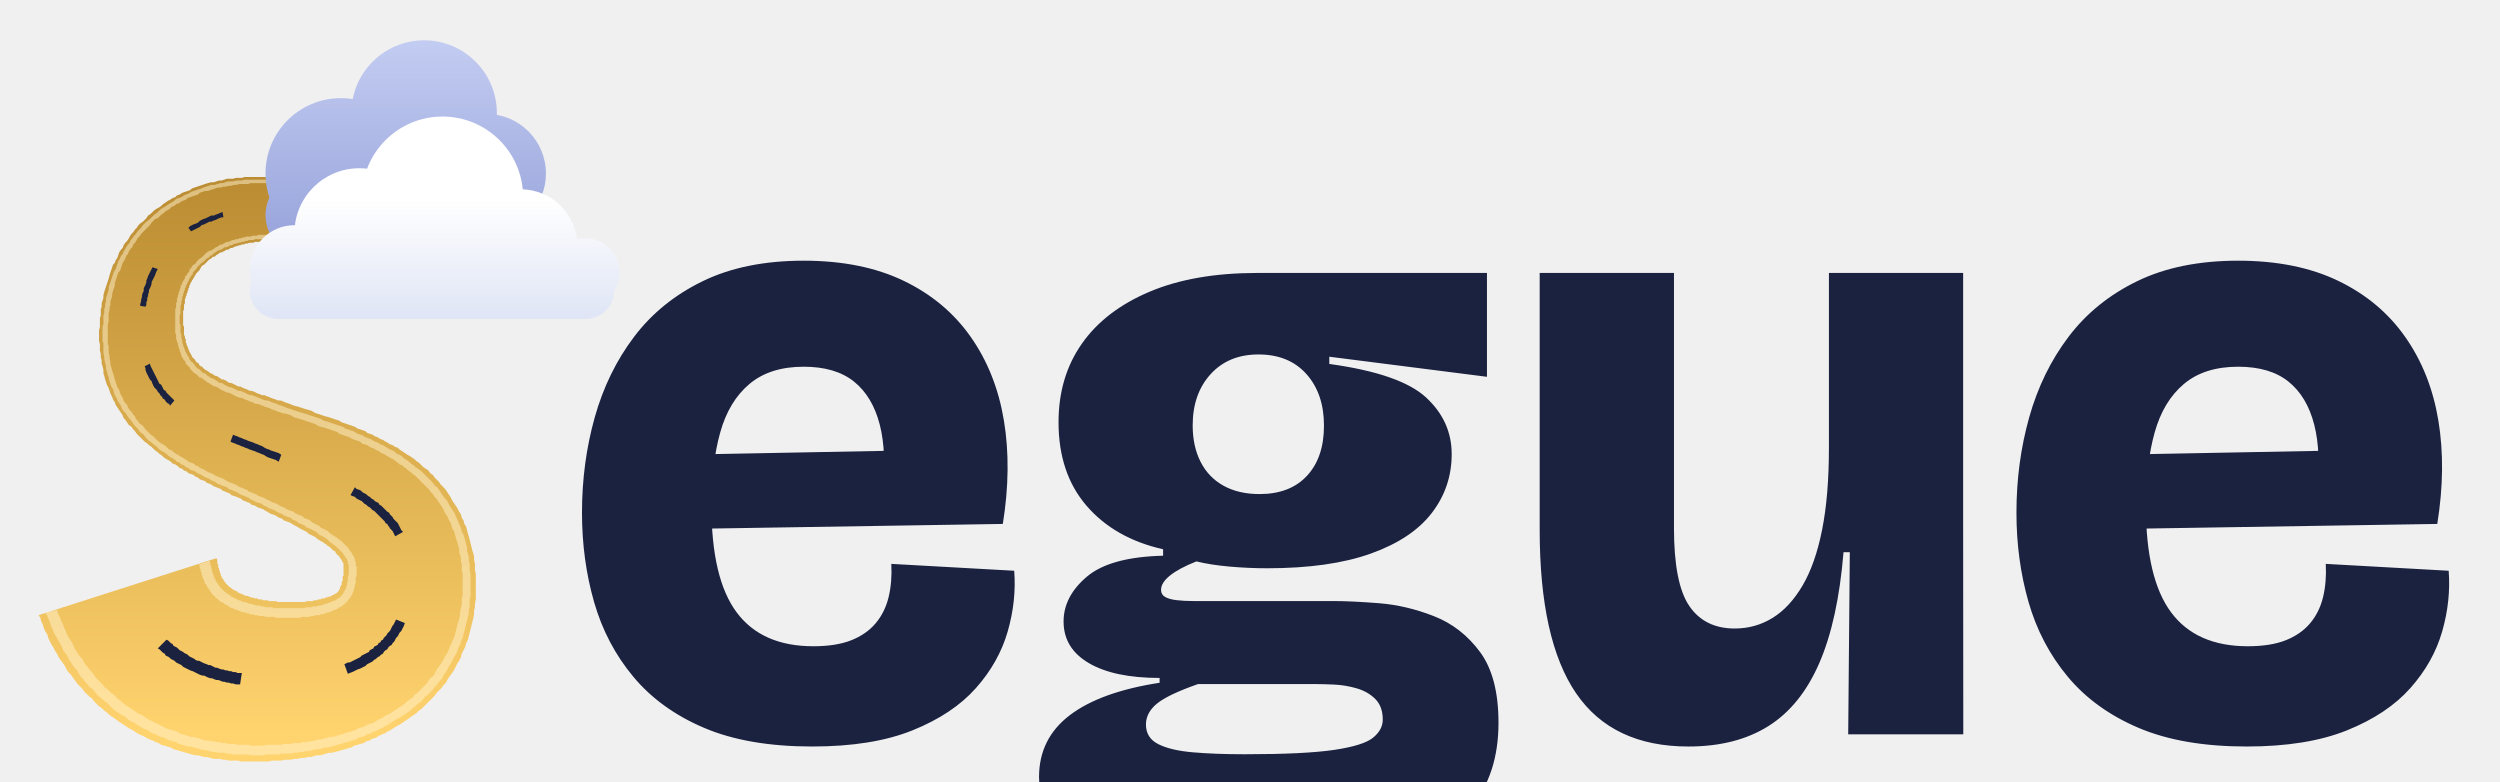
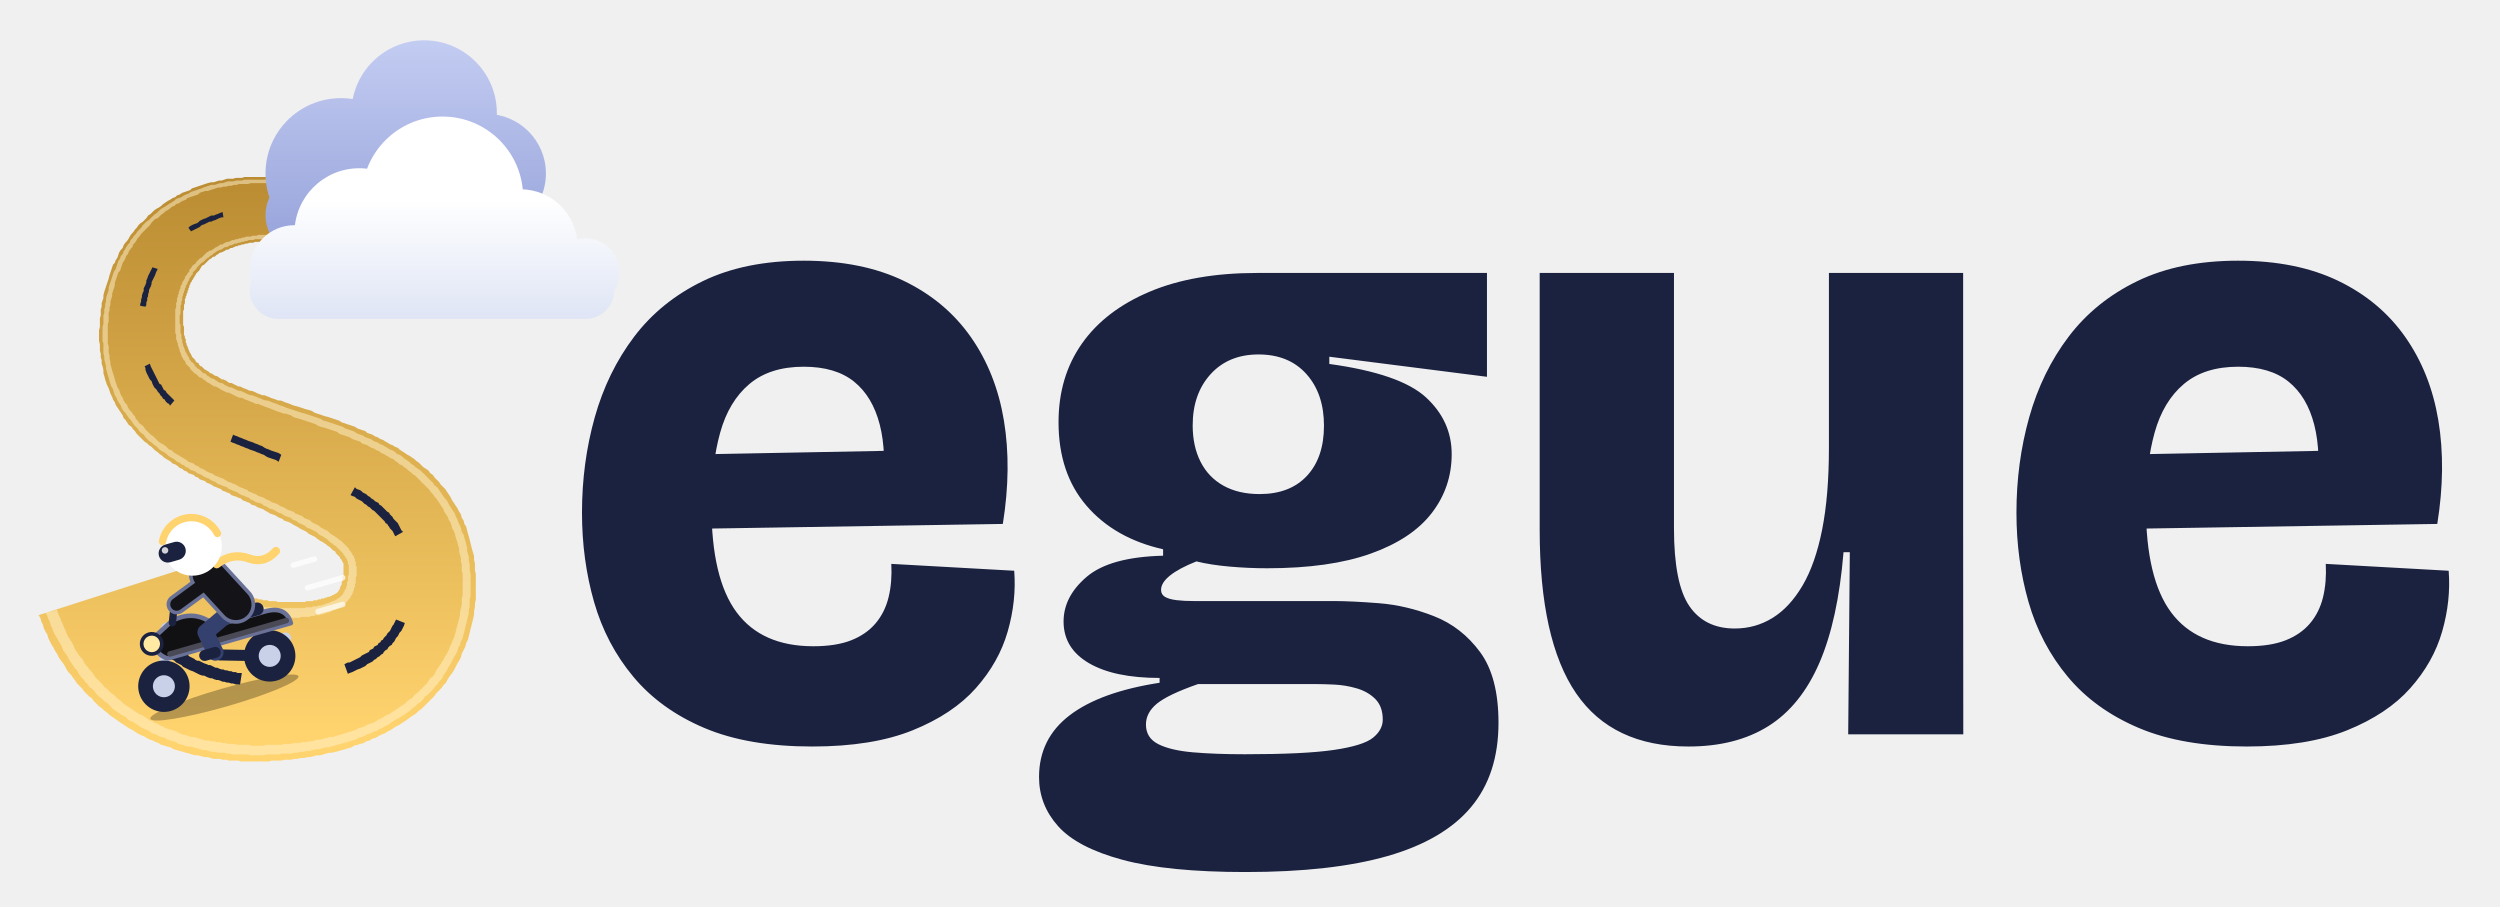
- <svg xmlns="http://www.w3.org/2000/svg" viewBox="-16 -838 2853 892" role="img" aria-label="Segue">
+ <svg xmlns="http://www.w3.org/2000/svg" viewBox="-16 -838 2853 1035" role="img" aria-label="Segue">
  <defs>
    <linearGradient id="wm-road" x1="0" y1="-660" x2="0" y2="0" gradientUnits="userSpaceOnUse">
      <stop offset="0" stop-color="#b8892f" />
      <stop offset="1" stop-color="#ffd36e" />
    </linearGradient>
    <linearGradient id="wm-front" x1="0" y1="-685" x2="0" y2="-474" gradientUnits="userSpaceOnUse">
      <stop offset=".35" stop-color="#fff" />
      <stop offset="1" stop-color="#dfe5f5" />
    </linearGradient>
    <linearGradient id="wm-back" x1="0" y1="-798" x2="0" y2="-506" gradientUnits="userSpaceOnUse">
      <stop offset="0" stop-color="#c4cdf2" />
      <stop offset="1" stop-color="#8e9bd6" />
    </linearGradient>
  </defs>
  <path fill="url(#wm-road)" d="M464 -499 L463 -503 L462 -506 L461 -509 L460 -512 L459 -516 L458 -519 L457 -522 L455 -525 L454 -528 L453 -531 L452 -534 L450 -537 L449 -539 L448 -542 L446 -545 L445 -548 L443 -550 L442 -553 L440 -555 L438 -558 L437 -560 L435 -563 L433 -565 L431 -568 L430 -570 L428 -572 L426 -574 L424 -577 L422 -579 L420 -581 L418 -583 L416 -585 L414 -587 L412 -589 L410 -590 L408 -592 L406 -594 L404 -596 L402 -597 L399 -599 L397 -601 L395 -602 L393 -604 L391 -605 L388 -607 L386 -608 L384 -609 L381 -611 L379 -612 L377 -613 L374 -614 L372 -616 L370 -617 L367 -618 L365 -619 L363 -620 L360 -621 L358 -622 L356 -623 L353 -623 L351 -624 L349 -625 L346 -626 L344 -627 L342 -627 L339 -628 L337 -629 L334 -629 L332 -630 L330 -630 L327 -631 L325 -631 L323 -632 L320 -632 L318 -633 L316 -633 L313 -633 L311 -634 L309 -634 L307 -634 L304 -635 L302 -635 L300 -635 L298 -635 L295 -635 L293 -636 L291 -636 L289 -636 L286 -636 L283 -636 L280 -636 L276 -636 L273 -636 L270 -636 L266 -636 L263 -636 L260 -635 L256 -635 L253 -635 L250 -634 L247 -634 L243 -634 L240 -633 L237 -632 L234 -632 L231 -631 L228 -630 L225 -630 L221 -629 L218 -628 L215 -627 L212 -626 L209 -625 L206 -624 L203 -623 L201 -621 L198 -620 L195 -619 L192 -618 L189 -616 L186 -615 L184 -613 L181 -612 L178 -610 L176 -609 L173 -607 L170 -605 L168 -603 L165 -601 L163 -600 L160 -598 L158 -596 L156 -594 L153 -592 L151 -589 L149 -587 L147 -585 L144 -583 L142 -581 L140 -578 L138 -576 L136 -573 L134 -571 L132 -568 L131 -566 L129 -563 L127 -561 L125 -558 L124 -555 L122 -553 L120 -550 L119 -547 L118 -544 L116 -541 L115 -538 L113 -536 L112 -533 L111 -530 L110 -527 L109 -524 L108 -520 L107 -517 L106 -514 L105 -511 L104 -508 L103 -505 L102 -501 L102 -498 L101 -495 L100 -492 L100 -488 L99 -485 L99 -482 L99 -478 L98 -475 L98 -472 L98 -468 L98 -465 L97 -461 L97 -457 L97 -453 L97 -449 L98 -445 L98 -442 L98 -438 L99 -434 L99 -430 L100 -427 L100 -423 L101 -420 L102 -416 L102 -412 L103 -409 L104 -405 L105 -402 L106 -399 L108 -395 L109 -392 L110 -389 L112 -385 L113 -382 L115 -379 L116 -376 L118 -373 L120 -370 L122 -367 L124 -364 L125 -361 L127 -359 L129 -356 L131 -353 L134 -351 L136 -348 L138 -346 L140 -343 L142 -341 L145 -338 L147 -336 L149 -334 L152 -332 L154 -330 L157 -328 L159 -326 L161 -324 L164 -322 L166 -320 L169 -318 L171 -316 L174 -314 L176 -313 L179 -311 L181 -309 L184 -308 L187 -306 L189 -304 L192 -303 L194 -301 L197 -300 L199 -298 L202 -297 L205 -296 L207 -294 L210 -293 L212 -291 L215 -290 L218 -289 L220 -287 L223 -286 L225 -285 L228 -283 L231 -282 L233 -281 L236 -280 L238 -278 L241 -277 L243 -276 L246 -275 L248 -273 L251 -272 L254 -271 L256 -270 L259 -269 L261 -267 L264 -266 L266 -265 L269 -264 L271 -262 L275 -261 L278 -259 L281 -258 L284 -257 L287 -255 L289 -254 L292 -252 L295 -251 L298 -250 L301 -248 L303 -247 L306 -246 L308 -244 L311 -243 L314 -242 L316 -241 L319 -239 L321 -238 L323 -237 L326 -235 L328 -234 L330 -233 L332 -232 L334 -231 L336 -229 L338 -228 L340 -227 L342 -226 L344 -225 L346 -223 L348 -222 L349 -221 L351 -220 L353 -219 L354 -218 L356 -217 L357 -216 L358 -215 L360 -214 L361 -213 L362 -212 L363 -211 L364 -210 L366 -209 L367 -208 L367 -207 L368 -206 L369 -205 L370 -204 L371 -203 L371 -203 L372 -202 L372 -201 L373 -200 L373 -200 L374 -199 L374 -198 L374 -198 L375 -197 L375 -197 L375 -196 L375 -196 L376 -195 L376 -195 L376 -194 L376 -194 L376 -193 L376 -193 L376 -192 L376 -192 L376 -192 L376 -191 L376 -191 L376 -190 L376 -190 L376 -189 L376 -189 L376 -188 L376 -188 L376 -187 L376 -186 L376 -186 L376 -185 L376 -184 L376 -183 L376 -182 L376 -181 L375 -180 L375 -179 L375 -178 L375 -176 L375 -175 L374 -174 L374 -173 L374 -171 L373 -170 L373 -169 L373 -169 L372 -168 L372 -167 L372 -166 L371 -165 L371 -165 L371 -164 L370 -164 L370 -163 L370 -163 L369 -162 L369 -162 L369 -162 L368 -161 L368 -161 L368 -161 L367 -161 L367 -160 L367 -160 L366 -160 L366 -160 L366 -160 L365 -160 L365 -159 L365 -159 L364 -159 L364 -159 L363 -159 L363 -158 L363 -158 L362 -158 L362 -158 L361 -158 L361 -157 L360 -157 L359 -157 L359 -157 L358 -157 L357 -156 L357 -156 L356 -156 L355 -156 L354 -155 L353 -155 L352 -155 L351 -155 L350 -154 L349 -154 L348 -154 L347 -154 L346 -153 L345 -153 L343 -153 L342 -153 L341 -152 L339 -152 L338 -152 L337 -152 L335 -152 L334 -152 L332 -151 L330 -151 L329 -151 L327 -151 L325 -151 L324 -151 L322 -151 L320 -151 L318 -151 L317 -151 L315 -151 L313 -151 L311 -151 L309 -151 L307 -151 L305 -151 L303 -151 L301 -151 L299 -152 L297 -152 L294 -152 L293 -152 L291 -152 L289 -153 L287 -153 L286 -153 L284 -153 L283 -154 L281 -154 L279 -154 L278 -155 L276 -155 L275 -155 L273 -156 L272 -156 L271 -156 L269 -157 L268 -157 L267 -158 L265 -158 L264 -158 L263 -159 L262 -159 L261 -160 L260 -160 L258 -161 L257 -161 L256 -162 L255 -162 L255 -163 L254 -163 L253 -164 L252 -164 L251 -165 L250 -165 L249 -166 L249 -166 L248 -167 L247 -167 L247 -168 L246 -168 L245 -169 L245 -169 L244 -170 L244 -170 L243 -171 L243 -171 L242 -172 L242 -172 L241 -173 L241 -173 L241 -174 L240 -174 L240 -175 L240 -175 L239 -176 L239 -176 L239 -177 L238 -177 L238 -178 L238 -178 L237 -179 L237 -179 L237 -180 L237 -180 L236 -181 L236 -182 L236 -182 L236 -183 L236 -183 L235 -184 L235 -185 L235 -185 L235 -186 L234 -187 L234 -187 L234 -188 L234 -189 L234 -190 L233 -190 L233 -191 L233 -192 L233 -193 L233 -194 L232 -195 L232 -196 L232 -197 L232 -198 L232 -199 L231 -201 L28 -136 L30 -133 L31 -129 L33 -125 L34 -121 L36 -117 L38 -114 L39 -110 L41 -106 L43 -102 L45 -99 L47 -95 L49 -92 L51 -88 L53 -85 L56 -81 L58 -78 L60 -74 L62 -71 L65 -68 L67 -65 L70 -61 L72 -58 L75 -55 L78 -52 L80 -49 L83 -46 L86 -43 L89 -41 L91 -38 L94 -35 L97 -32 L100 -30 L103 -27 L106 -25 L109 -22 L112 -20 L115 -18 L119 -15 L122 -13 L125 -11 L128 -9 L131 -7 L135 -5 L138 -3 L141 -1 L145 1 L148 2 L151 4 L155 6 L158 7 L162 9 L165 10 L168 12 L172 13 L175 14 L179 15 L182 17 L186 18 L189 19 L193 20 L196 21 L200 22 L203 23 L207 24 L210 24 L214 25 L217 26 L221 26 L224 27 L228 28 L231 28 L235 28 L238 29 L242 29 L245 30 L249 30 L252 30 L256 30 L259 31 L263 31 L266 31 L270 31 L273 31 L277 31 L280 31 L284 31 L287 31 L291 31 L294 30 L298 30 L302 30 L305 30 L309 29 L313 29 L316 29 L320 28 L324 28 L327 27 L331 27 L335 26 L338 26 L342 25 L345 24 L349 24 L353 23 L356 22 L360 21 L363 21 L367 20 L371 19 L374 18 L378 17 L381 16 L385 15 L388 13 L392 12 L395 11 L399 10 L402 8 L406 7 L409 5 L413 4 L416 2 L420 0 L423 -1 L426 -3 L430 -5 L433 -7 L436 -9 L440 -11 L443 -13 L446 -15 L449 -17 L453 -20 L456 -22 L459 -24 L462 -27 L465 -29 L468 -32 L471 -35 L474 -38 L477 -41 L480 -44 L482 -47 L485 -50 L488 -53 L490 -56 L493 -59 L495 -63 L497 -66 L500 -70 L502 -73 L504 -77 L506 -81 L508 -84 L510 -88 L511 -92 L513 -96 L515 -100 L516 -104 L518 -108 L519 -112 L520 -116 L521 -120 L522 -124 L523 -128 L524 -132 L525 -137 L525 -141 L526 -145 L526 -149 L527 -154 L527 -158 L527 -162 L527 -166 L527 -171 L527 -175 L527 -179 L527 -183 L526 -187 L526 -191 L526 -195 L525 -199 L525 -203 L524 -207 L523 -210 L522 -214 L521 -218 L520 -222 L519 -226 L518 -229 L517 -233 L516 -237 L514 -240 L513 -244 L511 -247 L510 -251 L508 -254 L506 -258 L504 -261 L502 -264 L500 -267 L498 -271 L496 -274 L494 -277 L492 -280 L490 -282 L487 -285 L485 -288 L482 -291 L480 -293 L478 -296 L475 -298 L473 -301 L470 -303 L467 -305 L465 -307 L462 -310 L459 -312 L457 -314 L454 -316 L451 -318 L449 -319 L446 -321 L443 -323 L440 -325 L438 -327 L435 -328 L432 -330 L429 -331 L426 -333 L424 -334 L421 -336 L418 -337 L415 -339 L412 -340 L409 -342 L406 -343 L403 -344 L401 -346 L398 -347 L395 -348 L392 -349 L389 -351 L386 -352 L383 -353 L380 -354 L377 -355 L374 -356 L371 -358 L368 -359 L365 -360 L362 -361 L359 -362 L355 -363 L352 -364 L349 -365 L346 -366 L343 -367 L340 -369 L337 -370 L333 -371 L330 -372 L327 -373 L324 -374 L320 -375 L317 -376 L315 -377 L312 -378 L309 -379 L307 -380 L304 -381 L301 -381 L299 -382 L296 -383 L293 -384 L291 -385 L288 -386 L286 -387 L283 -387 L281 -388 L278 -389 L276 -390 L274 -391 L271 -392 L269 -392 L267 -393 L265 -394 L262 -395 L260 -396 L258 -397 L256 -397 L254 -398 L252 -399 L250 -400 L248 -401 L246 -401 L244 -402 L243 -403 L241 -404 L239 -405 L237 -405 L236 -406 L234 -407 L233 -408 L231 -409 L230 -409 L228 -410 L227 -411 L225 -412 L224 -412 L223 -413 L222 -414 L220 -415 L219 -416 L218 -416 L217 -417 L216 -418 L215 -419 L214 -420 L213 -420 L212 -421 L211 -422 L211 -423 L210 -424 L209 -424 L208 -425 L207 -426 L207 -427 L206 -428 L205 -429 L205 -429 L204 -430 L203 -431 L203 -432 L202 -433 L202 -434 L201 -435 L200 -437 L200 -438 L199 -439 L199 -440 L198 -442 L198 -443 L197 -444 L197 -446 L196 -447 L196 -449 L196 -451 L195 -452 L195 -454 L194 -456 L194 -458 L194 -460 L194 -462 L194 -465 L193 -467 L193 -469 L193 -471 L193 -472 L193 -474 L193 -476 L193 -478 L193 -480 L193 -482 L193 -483 L194 -485 L194 -487 L194 -489 L194 -490 L195 -492 L195 -494 L195 -495 L195 -497 L196 -498 L196 -500 L197 -501 L197 -503 L198 -504 L198 -506 L199 -507 L199 -509 L200 -510 L200 -512 L201 -513 L201 -514 L202 -516 L203 -517 L203 -518 L204 -519 L205 -521 L206 -522 L206 -523 L207 -524 L208 -526 L209 -527 L210 -528 L211 -529 L212 -530 L212 -531 L213 -532 L214 -534 L215 -535 L217 -536 L218 -537 L219 -538 L220 -539 L221 -540 L222 -541 L223 -542 L225 -543 L226 -544 L227 -545 L229 -545 L230 -546 L231 -547 L233 -548 L234 -549 L236 -550 L237 -550 L239 -551 L241 -552 L242 -553 L244 -553 L246 -554 L247 -555 L249 -555 L251 -556 L253 -557 L255 -557 L256 -558 L258 -558 L260 -559 L262 -559 L264 -560 L266 -560 L269 -561 L271 -561 L273 -561 L275 -562 L277 -562 L280 -562 L282 -562 L284 -563 L287 -563 L288 -563 L290 -563 L291 -563 L293 -563 L294 -563 L296 -563 L297 -563 L299 -563 L301 -563 L302 -563 L304 -563 L305 -563 L307 -563 L309 -562 L310 -562 L312 -562 L313 -562 L315 -562 L317 -562 L318 -561 L320 -561 L322 -561 L323 -561 L325 -560 L326 -560 L328 -560 L330 -559 L331 -559 L333 -558 L334 -558 L336 -558 L337 -557 L339 -557 L340 -556 L342 -556 L344 -555 L345 -555 L347 -554 L348 -553 L350 -553 L351 -552 L353 -551 L354 -551 L355 -550 L357 -549 L358 -548 L360 -548 L361 -547 L363 -546 L364 -545 L365 -544 L367 -543 L368 -542 L369 -541 L371 -540 L372 -539 L373 -538 L375 -537 L376 -536 L377 -535 L378 -534 L380 -532 L381 -531 L382 -530 L383 -528 L385 -527 L386 -526 L387 -524 L388 -523 L389 -521 L390 -520 L391 -518 L393 -516 L394 -515 L395 -513 L396 -511 L397 -509 L398 -508 L399 -506 L400 -504 L401 -502 L402 -500 L402 -498 L403 -495 L404 -493 L405 -491 L406 -489 L407 -486 L407 -484Z" />
  <path fill="#fff3d0" opacity=".5" d="M461 -499 L460 -502 L460 -505 L459 -508 L458 -512 L457 -515 L456 -518 L454 -521 L453 -524 L452 -527 L451 -530 L450 -533 L448 -535 L447 -538 L445 -541 L444 -544 L443 -546 L441 -549 L440 -552 L438 -554 L436 -557 L435 -559 L433 -561 L431 -564 L430 -566 L428 -568 L426 -571 L424 -573 L422 -575 L420 -577 L418 -579 L416 -581 L414 -583 L412 -585 L410 -587 L408 -588 L406 -590 L404 -592 L402 -594 L400 -595 L398 -597 L396 -599 L394 -600 L391 -602 L389 -603 L387 -604 L385 -606 L382 -607 L380 -608 L378 -610 L376 -611 L373 -612 L371 -613 L369 -614 L366 -615 L364 -616 L362 -617 L360 -618 L357 -619 L355 -620 L353 -621 L350 -622 L348 -622 L346 -623 L343 -624 L341 -625 L339 -625 L336 -626 L334 -626 L332 -627 L329 -628 L327 -628 L325 -629 L322 -629 L320 -629 L318 -630 L315 -630 L313 -631 L311 -631 L309 -631 L306 -631 L304 -632 L302 -632 L300 -632 L297 -632 L295 -633 L293 -633 L291 -633 L289 -633 L286 -633 L283 -633 L280 -633 L277 -633 L273 -633 L270 -633 L267 -633 L263 -633 L260 -632 L257 -632 L254 -632 L250 -631 L247 -631 L244 -631 L241 -630 L238 -629 L235 -629 L232 -628 L229 -627 L225 -627 L222 -626 L219 -625 L216 -624 L214 -623 L211 -622 L208 -621 L205 -620 L202 -619 L199 -617 L196 -616 L194 -615 L191 -613 L188 -612 L185 -611 L183 -609 L180 -607 L178 -606 L175 -604 L172 -602 L170 -601 L167 -599 L165 -597 L163 -595 L160 -593 L158 -591 L156 -589 L154 -587 L151 -585 L149 -583 L147 -581 L145 -578 L143 -576 L141 -574 L139 -571 L137 -569 L135 -566 L133 -564 L132 -561 L130 -559 L128 -556 L127 -554 L125 -551 L124 -548 L122 -546 L121 -543 L119 -540 L118 -537 L117 -534 L116 -531 L114 -528 L113 -525 L112 -522 L111 -519 L110 -516 L109 -513 L108 -510 L108 -507 L107 -504 L106 -501 L105 -498 L105 -494 L104 -491 L104 -488 L103 -485 L103 -481 L102 -478 L102 -475 L102 -471 L102 -468 L101 -465 L101 -461 L101 -457 L101 -453 L101 -449 L102 -446 L102 -442 L102 -438 L102 -435 L103 -431 L103 -428 L104 -424 L105 -420 L105 -417 L106 -414 L107 -410 L108 -407 L109 -403 L110 -400 L111 -397 L113 -394 L114 -390 L115 -387 L117 -384 L118 -381 L120 -378 L122 -375 L123 -372 L125 -369 L127 -367 L129 -364 L131 -361 L133 -359 L135 -356 L137 -353 L139 -351 L141 -349 L143 -346 L145 -344 L148 -342 L150 -339 L152 -337 L154 -335 L157 -333 L159 -331 L162 -329 L164 -327 L166 -325 L169 -323 L171 -322 L174 -320 L176 -318 L179 -316 L181 -315 L184 -313 L186 -311 L189 -310 L191 -308 L194 -307 L196 -305 L199 -304 L201 -302 L204 -301 L207 -300 L209 -298 L212 -297 L214 -296 L217 -294 L219 -293 L222 -292 L225 -290 L227 -289 L230 -288 L232 -286 L235 -285 L237 -284 L240 -283 L243 -282 L245 -280 L248 -279 L250 -278 L253 -277 L255 -276 L258 -274 L260 -273 L263 -272 L265 -271 L268 -270 L270 -268 L273 -267 L276 -265 L280 -264 L283 -263 L285 -261 L288 -260 L291 -258 L294 -257 L297 -256 L300 -254 L302 -253 L305 -252 L308 -250 L310 -249 L313 -248 L316 -247 L318 -245 L321 -244 L323 -243 L325 -241 L328 -240 L330 -239 L332 -238 L334 -236 L337 -235 L339 -234 L341 -233 L343 -232 L345 -231 L347 -229 L348 -228 L350 -227 L352 -226 L354 -225 L355 -224 L357 -223 L359 -221 L360 -220 L361 -219 L363 -218 L364 -217 L365 -216 L367 -215 L368 -214 L369 -213 L370 -212 L371 -211 L372 -210 L373 -209 L374 -208 L374 -208 L375 -207 L376 -206 L376 -205 L377 -204 L377 -204 L378 -203 L378 -202 L379 -201 L379 -201 L380 -200 L380 -199 L380 -199 L380 -198 L381 -198 L381 -197 L381 -197 L381 -196 L381 -195 L381 -195 L381 -194 L382 -194 L382 -193 L382 -193 L382 -192 L382 -192 L382 -191 L382 -190 L382 -190 L382 -189 L382 -188 L382 -187 L382 -186 L382 -186 L382 -185 L382 -184 L382 -183 L382 -182 L381 -180 L381 -179 L381 -178 L381 -176 L381 -175 L380 -173 L380 -172 L380 -171 L380 -170 L379 -168 L379 -167 L379 -166 L378 -166 L378 -165 L377 -164 L377 -163 L377 -162 L376 -162 L376 -161 L375 -160 L375 -160 L375 -159 L374 -159 L374 -159 L374 -158 L373 -158 L373 -157 L372 -157 L372 -157 L372 -156 L371 -156 L371 -156 L370 -155 L370 -155 L369 -155 L369 -155 L369 -154 L368 -154 L368 -154 L367 -153 L366 -153 L366 -153 L365 -152 L365 -152 L364 -152 L363 -152 L362 -151 L362 -151 L361 -151 L360 -150 L359 -150 L358 -150 L357 -149 L356 -149 L355 -149 L354 -148 L353 -148 L352 -148 L351 -147 L349 -147 L348 -147 L347 -147 L346 -146 L344 -146 L343 -146 L341 -146 L340 -145 L338 -145 L337 -145 L335 -145 L333 -145 L332 -144 L330 -144 L328 -144 L327 -144 L325 -144 L323 -144 L321 -144 L319 -144 L317 -144 L315 -144 L313 -144 L311 -144 L309 -144 L307 -144 L305 -144 L303 -144 L301 -144 L299 -144 L297 -144 L294 -145 L293 -145 L291 -145 L289 -145 L287 -145 L285 -146 L284 -146 L282 -146 L280 -147 L279 -147 L277 -147 L276 -147 L274 -148 L272 -148 L271 -149 L269 -149 L268 -149 L267 -150 L265 -150 L264 -151 L263 -151 L261 -151 L260 -152 L259 -152 L258 -153 L256 -153 L255 -154 L254 -154 L253 -155 L252 -155 L251 -156 L250 -156 L249 -157 L248 -157 L247 -158 L246 -159 L245 -159 L245 -160 L244 -160 L243 -161 L242 -161 L242 -162 L241 -162 L240 -163 L240 -163 L239 -164 L238 -165 L238 -165 L237 -166 L237 -166 L236 -167 L236 -167 L235 -168 L235 -169 L234 -169 L234 -170 L233 -170 L233 -171 L233 -172 L232 -172 L232 -173 L231 -173 L231 -174 L231 -175 L230 -175 L230 -176 L230 -177 L229 -177 L229 -178 L229 -179 L228 -179 L228 -180 L228 -181 L228 -182 L227 -182 L227 -183 L227 -184 L226 -185 L226 -186 L226 -187 L226 -188 L225 -189 L225 -190 L225 -191 L225 -192 L224 -193 L224 -194 L224 -195 L224 -196 L223 -198 L211 -194 L212 -192 L212 -191 L212 -190 L213 -188 L213 -187 L213 -186 L214 -185 L214 -184 L214 -182 L215 -181 L215 -180 L215 -179 L216 -178 L216 -177 L217 -176 L217 -175 L217 -174 L218 -173 L218 -172 L219 -171 L219 -171 L220 -170 L220 -169 L221 -168 L221 -167 L222 -167 L222 -166 L223 -165 L223 -164 L224 -164 L224 -163 L225 -162 L225 -161 L226 -161 L226 -160 L227 -159 L228 -159 L228 -158 L229 -157 L230 -157 L230 -156 L231 -155 L232 -155 L233 -154 L233 -153 L234 -153 L235 -152 L236 -151 L237 -151 L238 -150 L239 -150 L240 -149 L241 -148 L242 -148 L243 -147 L244 -147 L245 -146 L246 -145 L247 -145 L248 -144 L250 -144 L251 -143 L252 -143 L253 -142 L255 -142 L256 -141 L257 -141 L259 -140 L260 -140 L262 -139 L263 -139 L265 -139 L266 -138 L268 -138 L269 -137 L271 -137 L273 -137 L274 -136 L276 -136 L278 -136 L279 -135 L281 -135 L283 -135 L285 -135 L287 -134 L289 -134 L291 -134 L292 -134 L294 -134 L297 -134 L299 -133 L301 -133 L303 -133 L306 -133 L308 -133 L310 -133 L312 -133 L314 -133 L316 -133 L318 -133 L320 -133 L322 -133 L324 -133 L326 -133 L328 -134 L330 -134 L332 -134 L334 -134 L336 -134 L337 -134 L339 -135 L341 -135 L342 -135 L344 -136 L346 -136 L347 -136 L349 -136 L350 -137 L352 -137 L353 -137 L354 -138 L356 -138 L357 -139 L358 -139 L359 -139 L361 -140 L362 -140 L363 -141 L364 -141 L365 -142 L366 -142 L367 -142 L368 -143 L369 -143 L370 -144 L370 -144 L371 -145 L372 -145 L373 -145 L373 -146 L374 -146 L375 -147 L375 -147 L376 -148 L377 -148 L377 -149 L378 -149 L378 -150 L379 -150 L379 -151 L380 -151 L380 -152 L381 -152 L381 -153 L382 -154 L382 -154 L383 -155 L383 -155 L384 -156 L384 -157 L385 -158 L385 -159 L386 -159 L386 -160 L386 -161 L387 -162 L387 -163 L388 -165 L388 -166 L388 -167 L389 -168 L389 -170 L389 -171 L390 -173 L390 -174 L390 -176 L390 -177 L390 -179 L391 -181 L391 -182 L391 -183 L391 -184 L391 -186 L391 -187 L391 -188 L391 -189 L391 -190 L391 -191 L391 -192 L390 -192 L390 -193 L390 -194 L390 -195 L390 -196 L390 -196 L390 -197 L389 -198 L389 -199 L389 -199 L389 -200 L389 -201 L388 -201 L388 -202 L388 -203 L387 -204 L387 -204 L386 -205 L386 -206 L385 -207 L385 -208 L384 -208 L384 -209 L383 -210 L382 -211 L382 -212 L381 -213 L380 -214 L379 -215 L378 -216 L377 -217 L376 -218 L375 -219 L374 -220 L373 -221 L371 -222 L370 -223 L369 -224 L367 -225 L366 -226 L364 -227 L363 -228 L361 -229 L359 -231 L358 -232 L356 -233 L354 -234 L352 -235 L350 -236 L348 -238 L346 -239 L344 -240 L342 -241 L340 -242 L338 -244 L336 -245 L333 -246 L331 -247 L329 -249 L326 -250 L324 -251 L321 -252 L319 -254 L316 -255 L313 -256 L311 -257 L308 -259 L305 -260 L303 -261 L300 -263 L297 -264 L294 -265 L291 -267 L288 -268 L285 -270 L282 -271 L279 -272 L276 -274 L273 -275 L271 -276 L268 -277 L266 -279 L263 -280 L261 -281 L258 -282 L256 -283 L253 -285 L250 -286 L248 -287 L245 -288 L243 -289 L240 -291 L238 -292 L235 -293 L233 -294 L230 -295 L227 -297 L225 -298 L222 -299 L220 -300 L217 -302 L215 -303 L212 -304 L210 -306 L207 -307 L205 -309 L202 -310 L199 -311 L197 -313 L195 -314 L192 -316 L190 -317 L187 -319 L185 -320 L182 -322 L180 -324 L177 -325 L175 -327 L173 -329 L170 -331 L168 -332 L165 -334 L163 -336 L161 -338 L159 -340 L156 -342 L154 -344 L152 -346 L150 -348 L148 -351 L146 -353 L143 -355 L141 -358 L139 -360 L138 -363 L136 -365 L134 -368 L132 -370 L130 -373 L129 -376 L127 -378 L125 -381 L124 -384 L122 -387 L121 -390 L120 -393 L118 -396 L117 -399 L116 -402 L115 -405 L114 -409 L113 -412 L112 -415 L111 -419 L110 -422 L110 -425 L109 -429 L109 -432 L108 -436 L108 -439 L108 -443 L107 -446 L107 -450 L107 -454 L107 -457 L107 -461 L107 -465 L107 -468 L108 -471 L108 -474 L108 -478 L108 -481 L109 -484 L109 -487 L110 -490 L110 -494 L111 -497 L112 -500 L112 -503 L113 -506 L114 -509 L115 -512 L115 -515 L116 -518 L117 -521 L118 -524 L119 -527 L121 -529 L122 -532 L123 -535 L124 -538 L126 -541 L127 -543 L128 -546 L130 -548 L131 -551 L133 -554 L135 -556 L136 -559 L138 -561 L140 -564 L141 -566 L143 -568 L145 -571 L147 -573 L149 -575 L151 -577 L153 -579 L155 -581 L157 -584 L159 -586 L161 -588 L164 -589 L166 -591 L168 -593 L171 -595 L173 -597 L175 -598 L178 -600 L180 -602 L183 -603 L185 -605 L188 -606 L191 -608 L193 -609 L196 -610 L198 -612 L201 -613 L204 -614 L207 -615 L210 -616 L212 -618 L215 -619 L218 -620 L221 -620 L224 -621 L227 -622 L230 -623 L233 -624 L236 -624 L239 -625 L242 -625 L245 -626 L248 -626 L251 -627 L254 -627 L257 -628 L261 -628 L264 -628 L267 -628 L270 -629 L273 -629 L277 -629 L280 -629 L283 -629 L287 -629 L289 -629 L291 -628 L293 -628 L295 -628 L297 -628 L299 -628 L302 -628 L304 -627 L306 -627 L308 -627 L310 -627 L313 -626 L315 -626 L317 -626 L319 -625 L322 -625 L324 -624 L326 -624 L328 -623 L331 -623 L333 -622 L335 -622 L338 -621 L340 -621 L342 -620 L344 -619 L347 -618 L349 -618 L351 -617 L354 -616 L356 -615 L358 -614 L360 -613 L363 -612 L365 -611 L367 -610 L369 -609 L372 -608 L374 -607 L376 -606 L378 -605 L381 -604 L383 -602 L385 -601 L387 -600 L389 -598 L391 -597 L394 -595 L396 -594 L398 -592 L400 -591 L402 -589 L404 -587 L406 -586 L408 -584 L410 -582 L412 -580 L414 -578 L416 -576 L418 -574 L420 -572 L421 -570 L423 -568 L425 -566 L427 -564 L428 -561 L430 -559 L432 -557 L433 -554 L435 -552 L436 -550 L438 -547 L439 -544 L441 -542 L442 -539 L444 -537 L445 -534 L446 -531 L448 -528 L449 -525 L450 -522 L451 -520 L452 -517 L453 -514 L454 -510 L455 -507 L456 -504 L457 -501 L458 -498Z M413 -485 L412 -488 L411 -490 L411 -493 L410 -495 L409 -497 L408 -500 L407 -502 L406 -504 L405 -506 L404 -508 L403 -510 L402 -512 L401 -514 L400 -516 L399 -518 L398 -520 L397 -521 L395 -523 L394 -525 L393 -526 L392 -528 L391 -529 L389 -531 L388 -532 L387 -534 L386 -535 L384 -537 L383 -538 L382 -539 L380 -540 L379 -542 L378 -543 L376 -544 L375 -545 L373 -546 L372 -547 L371 -548 L369 -549 L368 -550 L366 -551 L365 -552 L363 -553 L362 -554 L360 -555 L359 -556 L357 -556 L356 -557 L354 -558 L353 -559 L351 -559 L349 -560 L348 -561 L346 -561 L345 -562 L343 -562 L341 -563 L340 -564 L338 -564 L336 -565 L335 -565 L333 -565 L331 -566 L330 -566 L328 -567 L326 -567 L325 -567 L323 -568 L321 -568 L320 -568 L318 -568 L316 -569 L315 -569 L313 -569 L311 -569 L310 -569 L308 -570 L306 -570 L305 -570 L303 -570 L301 -570 L300 -570 L298 -570 L296 -570 L295 -570 L293 -570 L291 -570 L290 -570 L288 -570 L287 -570 L284 -570 L282 -570 L279 -570 L277 -569 L275 -569 L272 -569 L270 -568 L268 -568 L265 -568 L263 -567 L261 -567 L259 -566 L257 -566 L255 -565 L253 -565 L251 -564 L249 -564 L247 -563 L245 -562 L243 -562 L241 -561 L239 -560 L238 -559 L236 -559 L234 -558 L233 -557 L231 -556 L229 -555 L228 -554 L226 -553 L225 -552 L223 -552 L222 -551 L220 -550 L219 -549 L218 -548 L216 -546 L215 -545 L214 -544 L212 -543 L211 -542 L210 -541 L209 -540 L208 -539 L207 -537 L205 -536 L204 -535 L203 -534 L202 -532 L201 -531 L200 -530 L200 -528 L199 -527 L198 -526 L197 -524 L196 -523 L195 -522 L195 -520 L194 -519 L193 -517 L192 -516 L192 -514 L191 -513 L190 -511 L190 -509 L189 -508 L189 -506 L188 -505 L188 -503 L187 -501 L187 -499 L186 -498 L186 -496 L186 -494 L185 -492 L185 -491 L185 -489 L185 -487 L184 -485 L184 -483 L184 -481 L184 -479 L184 -477 L184 -475 L184 -473 L184 -471 L184 -469 L184 -467 L184 -465 L184 -462 L184 -460 L184 -458 L185 -456 L185 -453 L185 -451 L186 -449 L186 -448 L187 -446 L187 -444 L188 -442 L188 -441 L189 -439 L189 -437 L190 -436 L190 -435 L191 -433 L191 -432 L192 -430 L193 -429 L193 -428 L194 -427 L195 -426 L196 -424 L196 -423 L197 -422 L198 -421 L199 -420 L200 -419 L201 -418 L201 -417 L202 -416 L203 -415 L204 -414 L205 -413 L206 -412 L208 -411 L209 -410 L210 -409 L211 -408 L212 -407 L214 -407 L215 -406 L216 -405 L218 -404 L219 -403 L220 -402 L222 -401 L224 -400 L225 -399 L227 -398 L228 -397 L230 -397 L232 -396 L234 -395 L235 -394 L237 -393 L239 -392 L241 -391 L243 -390 L245 -390 L247 -389 L249 -388 L251 -387 L253 -386 L255 -385 L258 -384 L260 -384 L262 -383 L264 -382 L267 -381 L269 -380 L272 -379 L274 -378 L276 -377 L279 -377 L281 -376 L284 -375 L286 -374 L289 -373 L292 -372 L294 -371 L297 -370 L299 -369 L302 -368 L305 -367 L308 -366 L310 -366 L313 -365 L316 -364 L319 -362 L322 -361 L326 -360 L329 -359 L332 -358 L335 -357 L338 -356 L341 -355 L344 -354 L347 -352 L350 -351 L354 -350 L357 -349 L360 -348 L363 -347 L366 -346 L369 -345 L371 -343 L374 -342 L377 -341 L380 -340 L383 -339 L386 -337 L389 -336 L392 -335 L395 -334 L397 -332 L400 -331 L403 -330 L406 -328 L408 -327 L411 -326 L414 -324 L417 -323 L419 -321 L422 -320 L425 -318 L427 -317 L430 -315 L433 -314 L435 -312 L438 -310 L440 -308 L443 -307 L445 -305 L448 -303 L450 -301 L453 -299 L455 -297 L458 -295 L460 -293 L462 -291 L465 -288 L467 -286 L469 -284 L472 -281 L474 -279 L476 -276 L478 -274 L480 -271 L482 -269 L484 -266 L486 -263 L488 -260 L490 -257 L491 -254 L493 -251 L495 -248 L496 -245 L498 -242 L499 -239 L500 -235 L502 -232 L503 -229 L504 -225 L505 -222 L506 -219 L507 -215 L508 -212 L508 -208 L509 -205 L510 -201 L510 -197 L511 -194 L511 -190 L511 -187 L512 -183 L512 -179 L512 -175 L512 -171 L512 -167 L512 -163 L512 -159 L511 -155 L511 -151 L511 -148 L510 -144 L509 -140 L509 -136 L508 -132 L507 -128 L506 -125 L505 -121 L504 -117 L503 -113 L502 -110 L500 -106 L499 -103 L497 -99 L496 -96 L494 -92 L492 -89 L490 -85 L488 -82 L486 -79 L484 -76 L482 -73 L480 -69 L478 -66 L475 -64 L473 -61 L471 -58 L468 -55 L465 -52 L463 -50 L460 -47 L457 -45 L455 -42 L452 -40 L449 -38 L446 -35 L443 -33 L440 -31 L437 -29 L434 -27 L431 -25 L428 -23 L425 -22 L422 -20 L419 -18 L416 -17 L413 -15 L410 -13 L406 -12 L403 -11 L400 -9 L397 -8 L393 -7 L390 -5 L387 -4 L384 -3 L380 -2 L377 -1 L374 -0 L370 1 L367 2 L364 3 L360 3 L357 4 L353 5 L350 6 L347 6 L343 7 L340 8 L336 8 L333 9 L329 9 L326 10 L322 10 L319 10 L315 11 L312 11 L308 11 L305 12 L301 12 L298 12 L294 12 L291 12 L288 12 L284 13 L281 13 L278 13 L275 13 L271 13 L268 12 L265 12 L261 12 L258 12 L255 12 L251 11 L248 11 L245 11 L241 10 L238 10 L235 9 L232 9 L228 8 L225 8 L222 7 L218 7 L215 6 L212 5 L209 4 L205 3 L202 3 L199 2 L196 1 L192 -0 L189 -1 L186 -3 L183 -4 L180 -5 L176 -6 L173 -7 L170 -9 L167 -10 L164 -12 L161 -13 L158 -15 L155 -16 L152 -18 L149 -20 L146 -22 L143 -23 L140 -25 L137 -27 L134 -29 L131 -31 L128 -33 L125 -35 L122 -38 L119 -40 L117 -42 L114 -45 L111 -47 L109 -49 L106 -52 L103 -54 L101 -57 L98 -60 L96 -62 L93 -65 L91 -68 L89 -71 L86 -74 L84 -77 L82 -79 L80 -82 L78 -86 L75 -89 L73 -92 L71 -95 L69 -98 L68 -101 L66 -105 L64 -108 L62 -111 L60 -115 L59 -118 L57 -122 L56 -125 L54 -129 L53 -132 L51 -136 L50 -139 L49 -142 L36 -139 L38 -135 L39 -132 L41 -128 L42 -124 L44 -120 L45 -117 L47 -113 L49 -110 L51 -106 L53 -103 L55 -99 L56 -96 L59 -92 L61 -89 L63 -85 L65 -82 L67 -79 L69 -76 L72 -73 L74 -69 L76 -66 L79 -63 L81 -60 L84 -57 L86 -54 L89 -52 L92 -49 L94 -46 L97 -43 L100 -41 L103 -38 L106 -36 L109 -33 L111 -31 L114 -28 L117 -26 L120 -24 L123 -22 L127 -20 L130 -17 L133 -15 L136 -14 L139 -12 L142 -10 L145 -8 L149 -6 L152 -5 L155 -3 L158 -1 L162 0 L165 2 L168 3 L172 4 L175 6 L178 7 L182 8 L185 9 L188 11 L192 12 L195 13 L199 14 L202 14 L205 15 L209 16 L212 17 L216 18 L219 18 L222 19 L226 20 L229 20 L233 21 L236 21 L240 21 L243 22 L246 22 L250 23 L253 23 L257 23 L260 23 L264 23 L267 23 L270 24 L274 24 L277 24 L281 24 L284 24 L288 23 L291 23 L294 23 L298 23 L302 23 L305 22 L309 22 L312 22 L316 22 L320 21 L323 21 L327 20 L330 20 L334 19 L337 19 L341 18 L345 17 L348 17 L352 16 L355 15 L359 15 L362 14 L366 13 L369 12 L373 11 L376 10 L380 9 L383 8 L386 7 L390 6 L393 4 L397 3 L400 2 L403 0 L407 -1 L410 -3 L414 -4 L417 -6 L420 -7 L423 -9 L427 -11 L430 -13 L433 -15 L436 -17 L440 -19 L443 -21 L446 -23 L449 -25 L452 -27 L455 -30 L458 -32 L461 -35 L464 -37 L467 -40 L469 -43 L472 -45 L475 -48 L478 -51 L480 -54 L483 -57 L485 -60 L488 -63 L490 -67 L492 -70 L494 -73 L496 -77 L498 -80 L500 -84 L502 -88 L504 -91 L506 -95 L507 -99 L509 -102 L510 -106 L512 -110 L513 -114 L514 -118 L515 -122 L516 -126 L517 -130 L518 -134 L519 -138 L519 -142 L520 -146 L520 -150 L520 -154 L521 -158 L521 -163 L521 -167 L521 -171 L521 -175 L521 -179 L521 -183 L520 -187 L520 -191 L520 -194 L519 -198 L519 -202 L518 -206 L517 -209 L517 -213 L516 -217 L515 -221 L514 -224 L513 -228 L511 -231 L510 -235 L509 -238 L507 -242 L506 -245 L504 -249 L503 -252 L501 -255 L499 -258 L497 -261 L495 -265 L493 -268 L491 -270 L489 -273 L487 -276 L485 -279 L483 -282 L480 -284 L478 -287 L476 -289 L473 -292 L471 -294 L468 -297 L466 -299 L464 -301 L461 -303 L458 -305 L456 -307 L453 -309 L451 -311 L448 -313 L445 -315 L443 -317 L440 -319 L437 -320 L435 -322 L432 -324 L429 -325 L426 -327 L424 -328 L421 -330 L418 -331 L415 -333 L412 -334 L410 -335 L407 -337 L404 -338 L401 -339 L398 -341 L395 -342 L392 -343 L389 -345 L387 -346 L384 -347 L381 -348 L378 -349 L375 -351 L372 -352 L369 -353 L366 -354 L363 -355 L360 -356 L357 -357 L353 -358 L350 -360 L347 -361 L344 -362 L341 -363 L338 -364 L335 -365 L332 -366 L328 -367 L325 -368 L322 -369 L319 -370 L316 -371 L313 -372 L310 -373 L308 -374 L305 -375 L302 -376 L300 -377 L297 -378 L294 -379 L292 -380 L289 -381 L287 -381 L284 -382 L282 -383 L279 -384 L277 -385 L274 -386 L272 -387 L270 -387 L267 -388 L265 -389 L263 -390 L261 -391 L258 -392 L256 -392 L254 -393 L252 -394 L250 -395 L248 -396 L246 -396 L244 -397 L242 -398 L240 -399 L239 -400 L237 -401 L235 -401 L233 -402 L232 -403 L230 -404 L229 -405 L227 -406 L226 -406 L224 -407 L223 -408 L221 -409 L220 -410 L219 -411 L218 -412 L216 -412 L215 -413 L214 -414 L213 -415 L212 -416 L211 -417 L210 -417 L209 -418 L208 -419 L207 -420 L206 -421 L206 -422 L205 -423 L204 -424 L203 -425 L202 -425 L202 -426 L201 -427 L200 -428 L200 -429 L199 -431 L198 -432 L198 -433 L197 -434 L197 -435 L196 -436 L195 -438 L195 -439 L194 -441 L194 -442 L193 -443 L193 -445 L192 -447 L192 -448 L192 -450 L191 -452 L191 -454 L191 -456 L190 -458 L190 -460 L190 -462 L190 -465 L190 -467 L189 -469 L189 -471 L189 -473 L189 -475 L189 -477 L189 -478 L190 -480 L190 -482 L190 -484 L190 -486 L190 -488 L190 -489 L191 -491 L191 -493 L191 -494 L192 -496 L192 -498 L192 -499 L193 -501 L193 -503 L194 -504 L194 -506 L195 -507 L195 -509 L196 -510 L196 -512 L197 -513 L198 -515 L198 -516 L199 -517 L200 -519 L200 -520 L201 -521 L202 -523 L203 -524 L204 -525 L204 -527 L205 -528 L206 -529 L207 -530 L208 -531 L209 -533 L210 -534 L211 -535 L212 -536 L213 -537 L214 -538 L216 -539 L217 -540 L218 -541 L219 -542 L220 -543 L222 -544 L223 -545 L224 -546 L226 -547 L227 -548 L228 -549 L230 -550 L231 -551 L233 -552 L235 -553 L236 -553 L238 -554 L239 -555 L241 -556 L243 -556 L245 -557 L246 -558 L248 -558 L250 -559 L252 -560 L254 -560 L256 -561 L258 -561 L260 -562 L262 -562 L264 -563 L266 -563 L268 -564 L270 -564 L273 -564 L275 -565 L277 -565 L279 -565 L282 -565 L284 -565 L287 -566 L288 -566 L290 -566 L291 -566 L293 -566 L294 -566 L296 -566 L298 -566 L299 -566 L301 -566 L303 -566 L304 -566 L306 -565 L307 -565 L309 -565 L311 -565 L312 -565 L314 -565 L316 -565 L317 -564 L319 -564 L321 -564 L322 -564 L324 -563 L325 -563 L327 -563 L329 -562 L330 -562 L332 -561 L333 -561 L335 -561 L337 -560 L338 -560 L340 -559 L341 -559 L343 -558 L345 -558 L346 -557 L348 -556 L349 -556 L351 -555 L352 -554 L354 -554 L355 -553 L357 -552 L358 -551 L360 -551 L361 -550 L363 -549 L364 -548 L365 -547 L367 -546 L368 -545 L370 -544 L371 -543 L372 -542 L374 -541 L375 -540 L376 -539 L378 -538 L379 -537 L380 -535 L382 -534 L383 -533 L384 -531 L385 -530 L386 -529 L388 -527 L389 -526 L390 -524 L391 -523 L392 -521 L393 -519 L395 -518 L396 -516 L397 -514 L398 -512 L399 -511 L400 -509 L401 -507 L402 -505 L403 -503 L404 -501 L405 -498 L406 -496 L406 -494 L407 -492 L408 -489 L409 -487 L410 -484Z" />
  <path fill="#1B2240" d="M328 -598 L326 -598 L324 -598 L322 -599 L320 -599 L318 -599 L316 -600 L314 -600 L312 -600 L310 -600 L308 -601 L306 -601 L304 -601 L302 -601 L300 -601 L298 -602 L296 -602 L294 -602 L292 -602 L292 -597 L294 -597 L296 -597 L298 -596 L300 -596 L302 -596 L303 -596 L305 -596 L307 -596 L309 -596 L311 -595 L313 -595 L315 -595 L317 -595 L319 -594 L321 -594 L323 -594 L325 -593 L327 -593Z M238 -596 L235 -595 L233 -594 L230 -593 L228 -592 L225 -592 L223 -591 L221 -590 L219 -589 L216 -588 L214 -587 L212 -586 L210 -584 L208 -583 L205 -582 L203 -581 L201 -580 L199 -578 L202 -574 L204 -575 L206 -576 L208 -577 L210 -578 L212 -579 L214 -581 L217 -582 L219 -583 L221 -584 L223 -585 L225 -585 L227 -586 L230 -587 L232 -588 L234 -589 L237 -590 L239 -590Z M158 -533 L157 -531 L156 -529 L155 -527 L154 -525 L153 -523 L152 -520 L151 -518 L151 -516 L150 -513 L149 -511 L148 -509 L148 -506 L147 -504 L146 -501 L146 -499 L145 -496 L145 -494 L144 -491 L144 -489 L150 -488 L151 -490 L151 -493 L152 -495 L152 -498 L153 -500 L153 -502 L154 -505 L154 -507 L155 -509 L156 -511 L157 -514 L157 -516 L158 -518 L159 -520 L160 -522 L161 -524 L162 -527 L163 -529 L164 -531Z M149 -420 L150 -418 L150 -416 L151 -413 L152 -411 L153 -409 L154 -407 L155 -405 L157 -403 L158 -400 L159 -398 L160 -396 L162 -394 L163 -393 L164 -391 L166 -389 L167 -387 L169 -385 L170 -383 L172 -382 L173 -380 L175 -378 L177 -377 L178 -375 L183 -381 L182 -382 L180 -384 L179 -385 L177 -387 L176 -388 L174 -390 L173 -392 L171 -393 L170 -395 L169 -397 L168 -399 L166 -400 L165 -402 L164 -404 L163 -406 L162 -408 L161 -410 L160 -412 L159 -414 L158 -416 L157 -418 L156 -420 L155 -423Z M247 -334 L249 -333 L252 -332 L254 -331 L257 -330 L259 -329 L262 -328 L264 -327 L267 -326 L269 -325 L272 -324 L275 -323 L277 -322 L280 -321 L282 -320 L285 -319 L288 -317 L290 -316 L293 -315 L296 -314 L299 -313 L302 -311 L305 -319 L302 -321 L299 -322 L296 -323 L293 -324 L291 -325 L288 -326 L286 -327 L283 -329 L280 -330 L278 -331 L275 -332 L273 -333 L270 -334 L267 -335 L265 -336 L262 -337 L260 -338 L257 -339 L255 -340 L252 -341 L250 -342Z M384 -273 L386 -272 L389 -271 L391 -269 L393 -268 L395 -267 L397 -266 L399 -264 L400 -263 L402 -262 L404 -260 L406 -259 L408 -257 L409 -256 L411 -255 L413 -253 L414 -252 L416 -250 L417 -249 L419 -247 L420 -246 L422 -244 L423 -243 L424 -241 L426 -240 L427 -238 L428 -237 L429 -235 L431 -233 L432 -232 L433 -230 L434 -228 L435 -226 L444 -231 L442 -233 L441 -235 L440 -237 L439 -239 L438 -241 L436 -243 L435 -244 L433 -246 L432 -248 L431 -249 L429 -251 L428 -253 L426 -254 L424 -256 L423 -257 L421 -259 L419 -261 L417 -262 L416 -264 L414 -265 L412 -266 L410 -268 L408 -269 L406 -271 L404 -272 L402 -274 L400 -275 L398 -276 L396 -278 L394 -279 L391 -280 L389 -282Z M436 -131 L435 -129 L434 -127 L433 -125 L432 -124 L431 -122 L430 -120 L429 -118 L427 -116 L426 -115 L425 -113 L423 -111 L422 -110 L421 -108 L419 -107 L418 -105 L416 -104 L415 -102 L413 -101 L411 -100 L410 -98 L408 -97 L406 -96 L405 -94 L403 -93 L401 -92 L399 -91 L397 -90 L395 -88 L393 -87 L391 -86 L389 -85 L387 -84 L385 -83 L383 -82 L381 -82 L379 -81 L377 -80 L381 -69 L383 -70 L386 -71 L388 -72 L390 -73 L392 -74 L395 -75 L397 -76 L399 -77 L401 -78 L403 -80 L405 -81 L407 -82 L409 -83 L411 -85 L413 -86 L415 -88 L417 -89 L419 -91 L421 -92 L422 -94 L424 -96 L426 -97 L427 -99 L429 -101 L431 -102 L432 -104 L434 -106 L435 -108 L436 -110 L438 -112 L439 -114 L440 -116 L442 -118 L443 -120 L444 -122 L445 -124 L446 -127Z M260 -70 L257 -70 L255 -70 L253 -71 L250 -71 L248 -72 L246 -72 L243 -73 L241 -73 L239 -74 L237 -74 L234 -75 L232 -76 L230 -76 L228 -77 L226 -78 L224 -79 L222 -79 L220 -80 L217 -81 L215 -82 L213 -83 L211 -84 L209 -84 L207 -85 L206 -86 L204 -87 L202 -88 L200 -89 L198 -91 L196 -92 L194 -93 L193 -94 L191 -95 L189 -96 L187 -98 L186 -99 L184 -100 L182 -101 L181 -103 L179 -104 L177 -106 L176 -107 L174 -108 L164 -98 L166 -97 L168 -95 L170 -93 L172 -92 L173 -90 L175 -89 L177 -88 L179 -86 L181 -85 L183 -84 L185 -82 L187 -81 L189 -80 L191 -79 L193 -77 L195 -76 L197 -75 L199 -74 L201 -73 L204 -72 L206 -71 L208 -70 L210 -69 L212 -68 L215 -67 L217 -67 L219 -66 L221 -65 L224 -64 L226 -64 L228 -63 L231 -62 L233 -62 L236 -61 L238 -60 L240 -60 L243 -59 L245 -59 L248 -58 L250 -58 L253 -57 L255 -57 L258 -57Z" />
+   <g transform="translate(239.5 -44.0) rotate(-16.0) scale(-2.094 2.094) rotate(0)">
+     <g stroke-linecap="round" stroke-linejoin="round">
+       <ellipse cx="0" cy="1" rx="42" ry="5" fill="#000" opacity=".28" />
+       <g stroke="#fff" stroke-opacity=".7" stroke-width="3">
+         <path d="M-62 -30h-14" />
+         <path d="M-60 -44h-20" />
+         <path d="M-56 -58h-12" />
+       </g>
+       <rect x="-44" y="-24" width="24" height="6" rx="3" fill="#c9d1e8" />
+       <path d="M-30 -14 L-4 -22" stroke="#1B2240" stroke-width="6" fill="none" />
+       <path d="M30 -14 L20 -44" stroke="#c9d1e8" stroke-width="6" fill="none" />
+       <circle cx="-30" cy="-14" r="14" fill="#1B2240" />
+       <circle cx="-30" cy="-14" r="6" fill="#c9d1e8" />
+       <circle cx="30" cy="-14" r="14" fill="#1B2240" />
+       <circle cx="30" cy="-14" r="6" fill="#c9d1e8" />
+       <path d="M-46 -28 Q-46 -38 -34 -38 L-6 -38 Q2 -50 16 -47 L26 -42 Q32 -34 24 -28 Z" fill="#111114" stroke="#6a7196" stroke-width="2.5" />
+       <path d="M-44 -30 L22 -30" stroke="#4a4a56" stroke-width="3" fill="none" />
+       <rect x="-34" y="-44" width="26" height="7" rx="3.5" fill="#1B2240" />
+       <circle cx="30" cy="-38" r="5.5" fill="#ffe9a3" stroke="#1B2240" stroke-width="2" />
+       <path d="M16 -46 L12 -56" stroke="#1B2240" stroke-width="4" fill="none" />
+       <path d="M-18 -44 L0 -36 L-2 -24" stroke="#34406e" stroke-width="9" fill="none" />
+       <path d="M-2 -24 h6" stroke="#1B2240" stroke-width="6" fill="none" />
+       <path d="M-20 -46 L-10 -66" stroke="#6a7196" stroke-width="21" fill="none" />
+       <path d="M-8 -62 L11 -55" stroke="#6a7196" stroke-width="11" fill="none" />
+       <path d="M-20 -46 L-10 -66" stroke="#141418" stroke-width="17" fill="none" />
+       <path d="M-8 -62 L11 -55" stroke="#141418" stroke-width="7" fill="none" />
+       <path d="M-16 -70 q-10 -4 -18 2 q-7 5 -15 0" stroke="#ffd36e" stroke-width="4.5" fill="none" />
+       <circle cx="-6" cy="-83" r="16" fill="#fff" />
+       <path d="M-21 -86 a16 16 0 0 1 30 -4" stroke="#ffd36e" stroke-width="4" fill="none" />
+       <rect x="-2" y="-88" width="15" height="10" rx="5" fill="#1B2240" />
+       <circle cx="9" cy="-85" r="1.8" fill="#fff" opacity=".8" />
+     </g>
+   </g>
  <g fill="url(#wm-back)">
    <circle cx="373" cy="-640" r="86" />
    <circle cx="468" cy="-709" r="83" />
    <circle cx="539" cy="-640" r="68" />
    <rect x="287" y="-640" width="318" height="95" rx="48" />
  </g>
  <g fill="url(#wm-front)">
    <circle cx="320" cy="-530" r="51" />
    <circle cx="394" cy="-572" r="74" />
    <circle cx="489" cy="-613" r="92" />
    <circle cx="578" cy="-557" r="65" />
    <circle cx="652" cy="-527" r="39" />
    <rect x="269" y="-539" width="416" height="65" rx="33" />
  </g>
  <path fill="#1B2240" d="M910.918 13.917Q837.667 13.917 787.709 -7.292Q737.75 -28.5 706.75 -65.709Q675.75 -102.917 661.959 -151Q648.167 -199.084 648.167 -252.917Q648.167 -309.917 662.709 -361.708Q677.25 -413.5 707.667 -453.709Q738.084 -493.917 786.126 -517.209Q834.167 -540.5 901.168 -540.5Q967.501 -540.5 1015.21 -517.584Q1062.918 -494.667 1091.793 -453.542Q1120.668 -412.416 1129.668 -358.083Q1138.668 -303.749 1128.418 -240.083L743.585 -233.999V-318.75L1011.583 -323.833L990.75 -274.75Q996.25 -321.166 988 -353.333Q979.75 -385.499 958.625 -402.499Q937.501 -419.499 901.168 -419.499Q862.668 -419.499 839.252 -399.791Q815.835 -380.083 805.877 -344.375Q795.919 -308.667 795.919 -260.333Q795.919 -177.751 824.71 -139.126Q853.502 -100.501 912.168 -100.501Q938.084 -100.501 955.333 -107.293Q972.583 -114.084 983.208 -126.626Q993.833 -139.167 998.041 -156.417Q1002.249 -173.667 1001.166 -194.5L1141.418 -186.667Q1144.085 -152.5 1134.002 -117.375Q1123.918 -82.25 1097.627 -52.667Q1071.335 -23.084 1025.502 -4.583Q979.668 13.917 910.918 13.917Z M1405.501 157.167Q1316.667 157.167 1265 143.209Q1213.334 129.25 1191.542 104.875Q1169.75 80.5 1169.75 48.75Q1169.75 5.0 1204.709 -21.708Q1239.667 -48.417 1307.333 -58.833V-64.333Q1255.5 -64.333 1226.625 -81.25Q1197.75 -98.167 1197.75 -128.75Q1197.75 -157.333 1224.25 -179.834Q1250.75 -202.334 1311.333 -203.833V-211.167Q1256 -223.667 1224 -260.792Q1192 -297.917 1192 -356.167Q1192 -407.834 1218.584 -445.75Q1245.167 -483.667 1295.876 -505.084Q1346.584 -526.5 1418.501 -526.5H1680.918V-407.999L1501.001 -430.916V-422.666Q1582.085 -411.499 1611.376 -384.458Q1640.668 -357.416 1640.668 -319.75Q1640.668 -282.166 1618.001 -252.625Q1595.335 -223.083 1548.46 -206.292Q1501.585 -189.5 1430.168 -189.5Q1408.668 -189.5 1387.084 -191.417Q1365.501 -193.333 1349.334 -197.333Q1329.418 -189.417 1319.21 -181.209Q1309.002 -173.001 1309.002 -164.834Q1309.002 -159.418 1313.668 -156.751Q1318.335 -154.084 1326.834 -153.084Q1335.334 -152.084 1346.251 -152.084H1505.834Q1526.251 -152.084 1557.584 -149.626Q1588.918 -147.168 1620.418 -134.834Q1651.918 -122.501 1673.001 -93.959Q1694.084 -65.417 1694.084 -13.167Q1694.084 45.667 1662.709 83.125Q1631.334 120.583 1567.626 138.875Q1503.917 157.167 1405.501 157.167ZM1404.584 22.748Q1472.917 22.748 1506.417 17.79Q1539.916 12.832 1550.958 3.832Q1561.999 -5.168 1561.999 -16.751Q1561.999 -31.75 1553.541 -40.25Q1545.083 -48.75 1532.25 -52.458Q1519.417 -56.167 1506.709 -56.75Q1494 -57.333 1485.418 -57.333H1351.167Q1316.835 -45.333 1304.293 -35Q1291.752 -24.667 1291.752 -11.168Q1291.752 4.082 1305.835 11.207Q1319.918 18.332 1345.293 20.54Q1370.668 22.748 1404.584 22.748ZM1421.418 -274.168Q1456.167 -274.168 1475.541 -295.042Q1494.916 -315.917 1494.916 -352.25Q1494.916 -388.667 1474.916 -411.083Q1454.917 -433.499 1420.168 -433.499Q1386.002 -433.499 1365.544 -411Q1345.086 -388.5 1345.086 -352.5Q1345.086 -328.667 1354.127 -310.917Q1363.169 -293.167 1380.335 -283.667Q1397.501 -274.168 1421.418 -274.168Z M1910.834 13.917Q1824.167 13.917 1782.625 -46.833Q1741.084 -107.583 1741.084 -233.416V-526.5H1894.336V-235.249Q1894.336 -172 1911.877 -146.376Q1929.419 -120.752 1963.668 -120.752Q1987.334 -120.752 2006.917 -132.877Q2026.5 -145.001 2041.084 -169.793Q2055.667 -194.584 2063.417 -233.542Q2071.167 -272.5 2071.167 -327.166V-526.5H2224.335V-241.249L2224.502 0.0H2093.167L2095.0 -207.833H2087.833Q2081.417 -130.25 2060.209 -81.375Q2039 -32.5 2001.959 -9.292Q1964.917 13.917 1910.834 13.917Z M2547.918 13.917Q2474.667 13.917 2424.709 -7.292Q2374.75 -28.5 2343.75 -65.709Q2312.75 -102.917 2298.959 -151Q2285.167 -199.084 2285.167 -252.917Q2285.167 -309.917 2299.709 -361.708Q2314.25 -413.5 2344.667 -453.709Q2375.084 -493.917 2423.126 -517.209Q2471.167 -540.5 2538.168 -540.5Q2604.501 -540.5 2652.21 -517.584Q2699.918 -494.667 2728.793 -453.542Q2757.668 -412.416 2766.668 -358.083Q2775.668 -303.749 2765.418 -240.083L2380.585 -233.999V-318.75L2648.583 -323.833L2627.75 -274.75Q2633.25 -321.166 2625 -353.333Q2616.75 -385.499 2595.625 -402.499Q2574.501 -419.499 2538.168 -419.499Q2499.668 -419.499 2476.252 -399.791Q2452.835 -380.083 2442.877 -344.375Q2432.919 -308.667 2432.919 -260.333Q2432.919 -177.751 2461.71 -139.126Q2490.502 -100.501 2549.168 -100.501Q2575.084 -100.501 2592.333 -107.293Q2609.583 -114.084 2620.208 -126.626Q2630.833 -139.167 2635.041 -156.417Q2639.249 -173.667 2638.166 -194.5L2778.418 -186.667Q2781.085 -152.5 2771.002 -117.375Q2760.918 -82.25 2734.627 -52.667Q2708.335 -23.084 2662.502 -4.583Q2616.668 13.917 2547.918 13.917Z" />
</svg>
